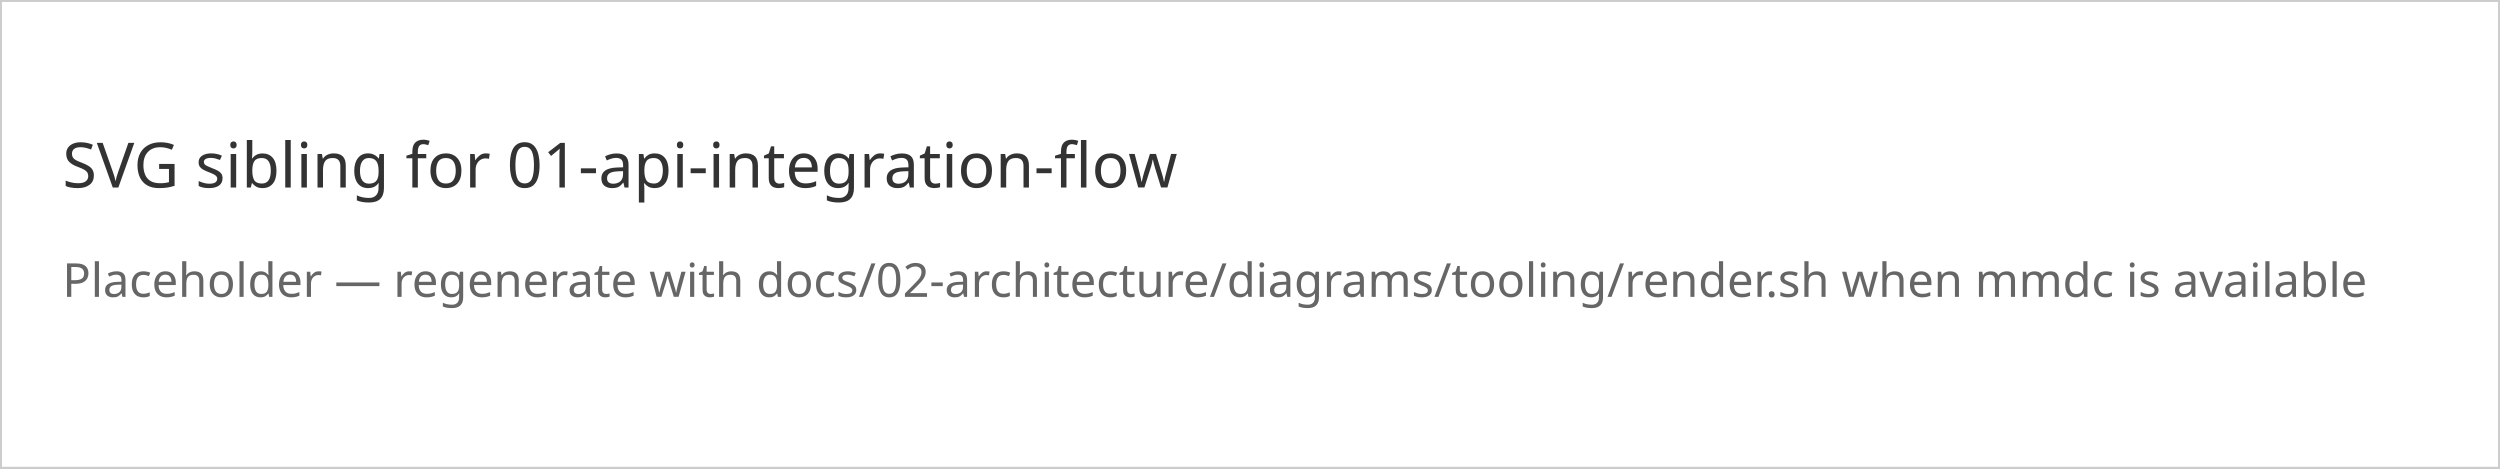
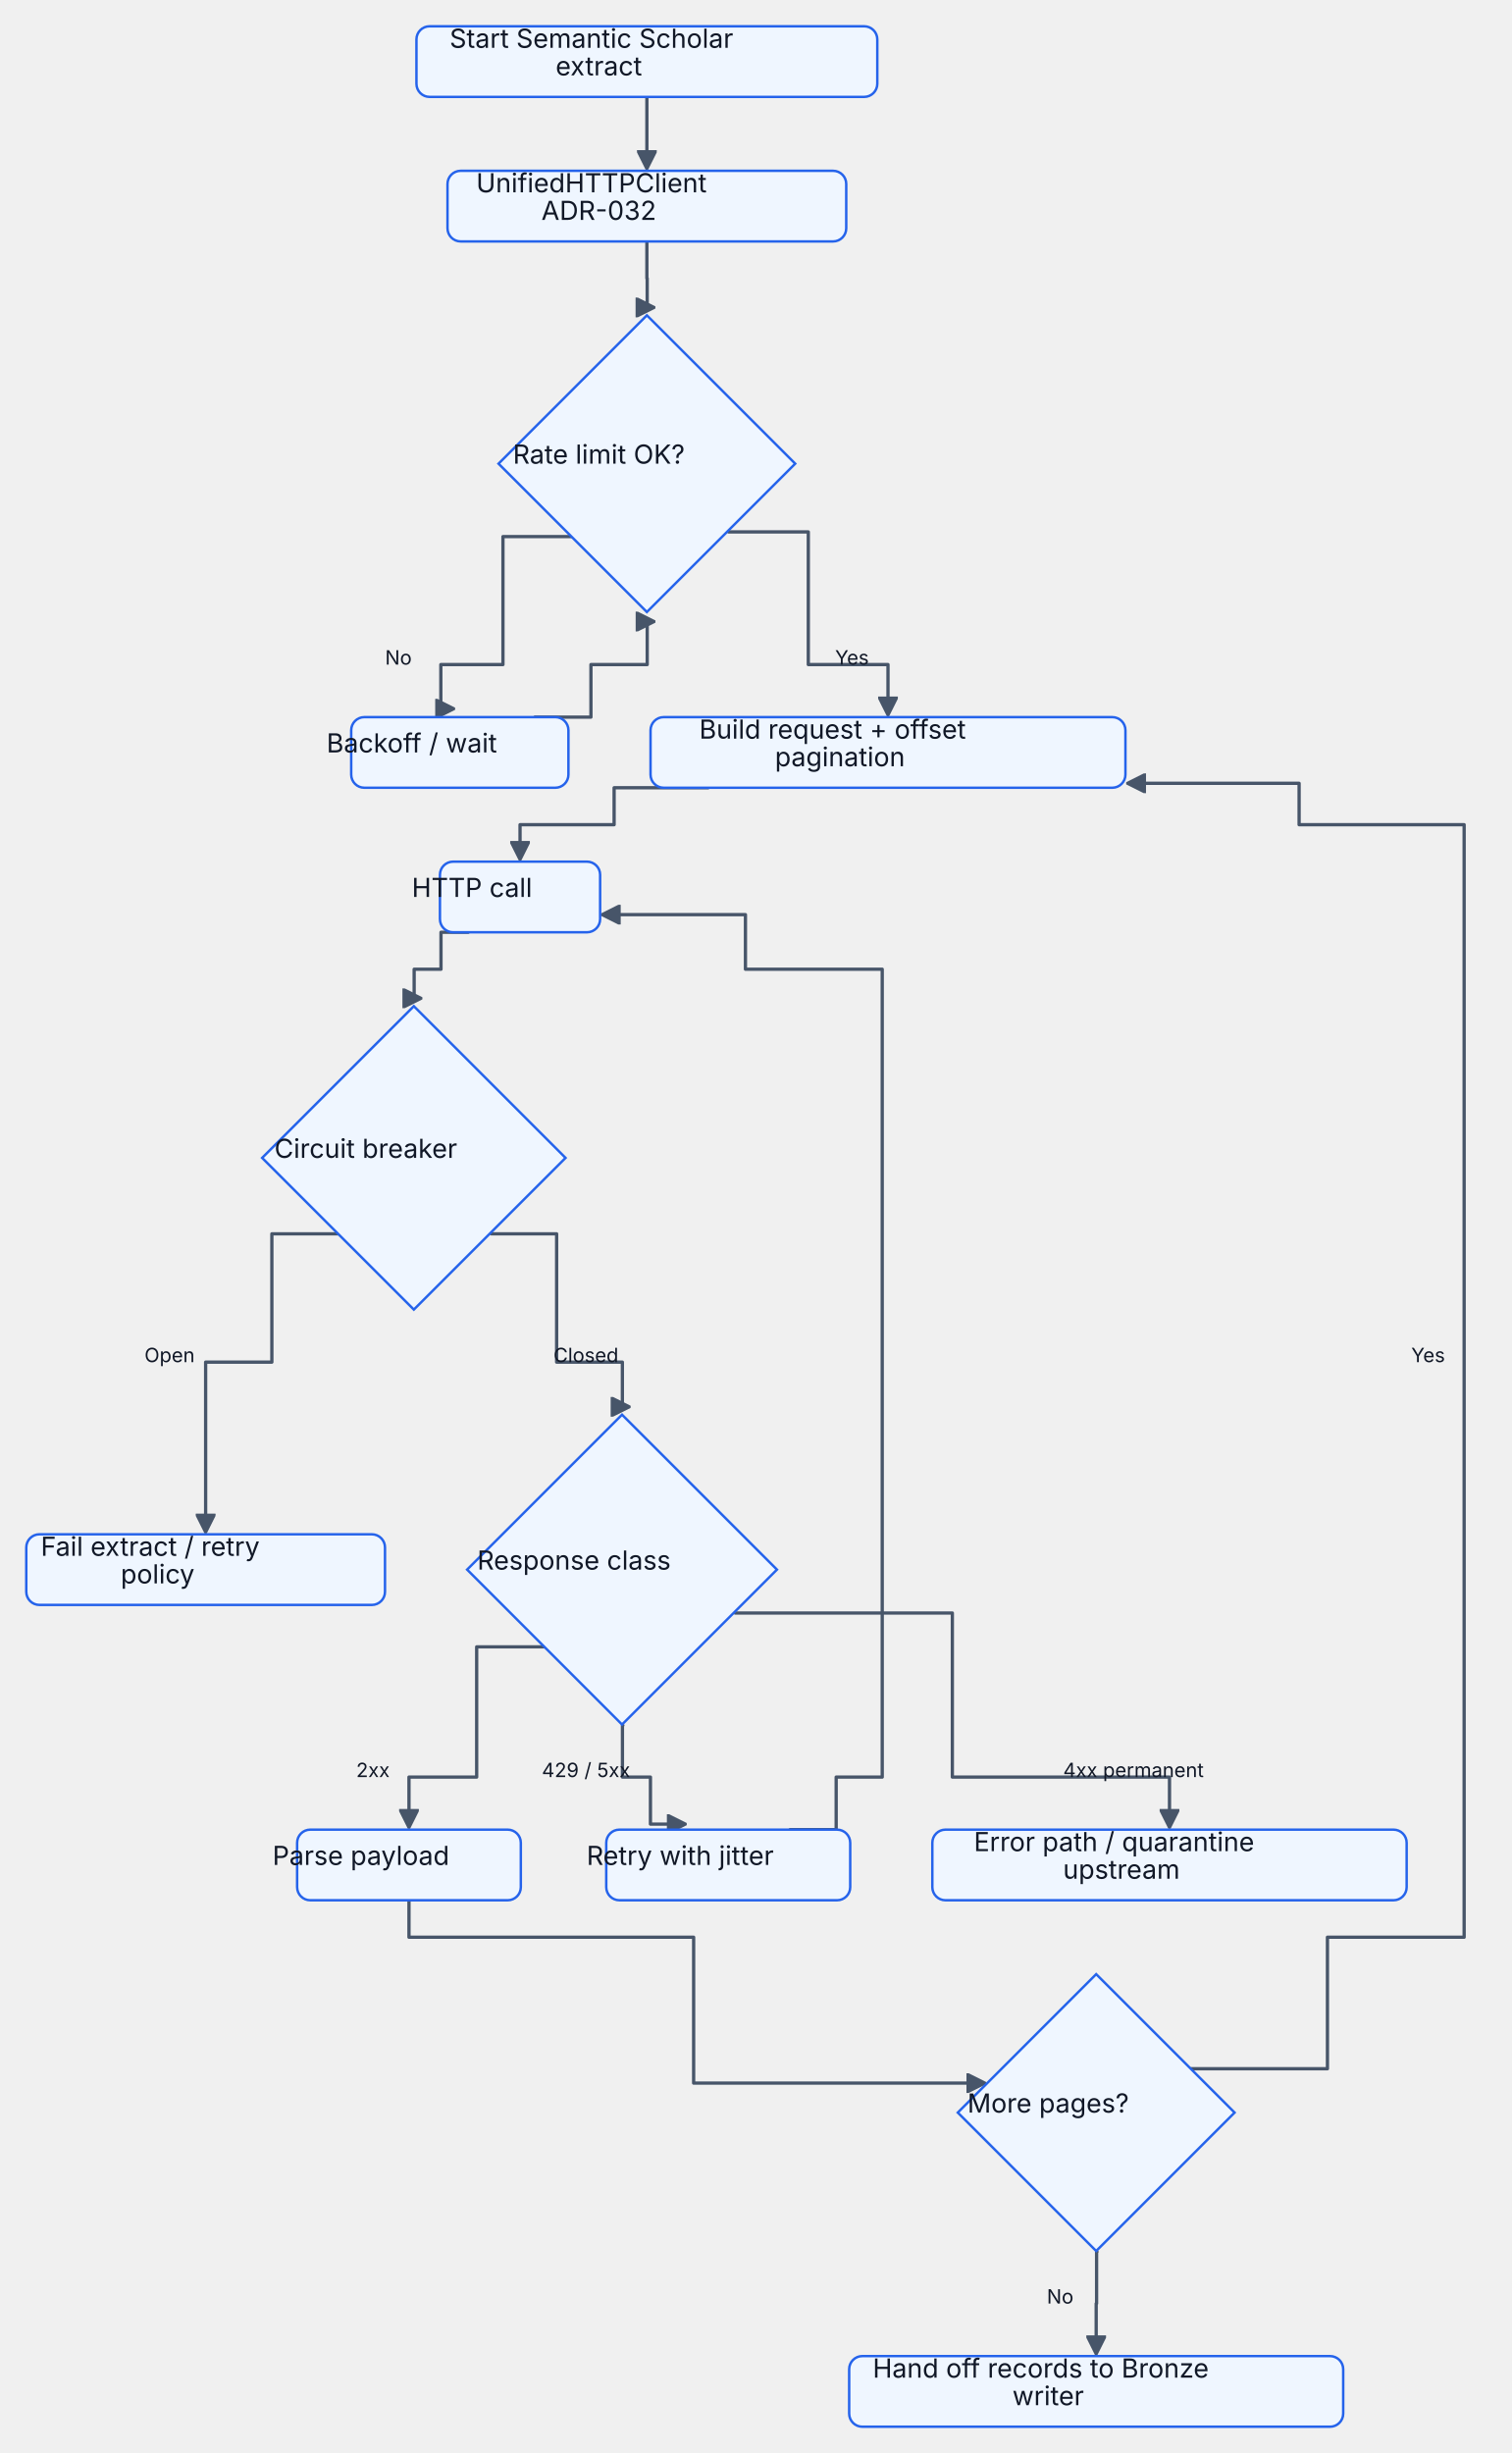
- <svg xmlns="http://www.w3.org/2000/svg" width="640" height="120" role="img">
-   <rect width="100%" height="100%" fill="#ffffff" stroke="#cccccc" />
-   <text x="16" y="48" font-family="Segoe UI, sans-serif" font-size="16" fill="#333333">
-     SVG sibling for 01-api-integration-flow
-   </text>
-   <text x="16" y="76" font-family="Segoe UI, sans-serif" font-size="12" fill="#666666">
-     Placeholder — regenerate with docs/02-architecture/diagrams/tooling/render.sh when mmdc is available
-   </text>
+ <svg xmlns="http://www.w3.org/2000/svg" aria-roledescription="flowchart-v2" role="graphics-document document" viewBox="-16 -16 920.414 1493.578" style="max-width: 920.414px; background-color: white;" width="100%" id="my-svg">
+   <style>#my-svg{font-family:Inter,-apple-system,BlinkMacSystemFont,'Segoe UI',Roboto,Oxygen,Ubuntu,sans-serif;font-size:16px;fill:#212121;}#my-svg .error-icon{fill:#f0fdf4;}#my-svg .error-text{fill:#212121;stroke:#212121;}#my-svg .edge-thickness-normal{stroke-width:2px;}#my-svg .edge-thickness-thick{stroke-width:3.5px;}#my-svg .edge-pattern-solid{stroke-dasharray:0;}#my-svg .edge-pattern-dashed{stroke-dasharray:3;}#my-svg .edge-pattern-dotted{stroke-dasharray:2;}#my-svg .marker{fill:#475569;stroke:#475569;}#my-svg .marker.cross{stroke:#475569;}#my-svg svg{font-family:Inter,-apple-system,BlinkMacSystemFont,'Segoe UI',Roboto,Oxygen,Ubuntu,sans-serif;font-size:16px;}#my-svg .label{font-family:Inter,-apple-system,BlinkMacSystemFont,'Segoe UI',Roboto,Oxygen,Ubuntu,sans-serif;color:#212121;}#my-svg .cluster-label text{fill:#1e40af;}#my-svg .cluster-label span,#my-svg p{color:#1e40af;}#my-svg .label text,#my-svg span,#my-svg p{fill:#212121;color:#212121;}#my-svg .node rect,#my-svg .node circle,#my-svg .node ellipse,#my-svg .node polygon,#my-svg .node path{fill:#eff6ff;stroke:#2563eb;stroke-width:1px;}#my-svg .flowchart-label text{text-anchor:middle;}#my-svg .node .label{text-align:center;}#my-svg .node.clickable{cursor:pointer;}#my-svg .arrowheadPath{fill:#0b0b0b;}#my-svg .edgePath .path{stroke:#475569;stroke-width:2.0px;}#my-svg .flowchart-link{stroke:#475569;fill:none;}#my-svg .edgeLabel{background-color:#ffffff;text-align:center;}#my-svg .edgeLabel rect{opacity:0.5;background-color:#ffffff;fill:#ffffff;}#my-svg .labelBkg{background-color:rgba(255, 255, 255, 0.5);}#my-svg .cluster rect{fill:#f8fafc;stroke:#94a3b8;stroke-width:1px;}#my-svg .cluster text{fill:#1e40af;}#my-svg .cluster span,#my-svg p{color:#1e40af;}#my-svg div.mermaidTooltip{position:absolute;text-align:center;max-width:200px;padding:2px;font-family:Inter,-apple-system,BlinkMacSystemFont,'Segoe UI',Roboto,Oxygen,Ubuntu,sans-serif;font-size:12px;background:#f0fdf4;border:1px solid #16a34a;border-radius:2px;pointer-events:none;z-index:100;}#my-svg .flowchartTitleText{text-anchor:middle;font-size:18px;fill:#212121;}#my-svg :root{--mermaid-font-family:"trebuchet ms",verdana,arial,sans-serif;}#my-svg .domain&gt;*{fill:#f5f3ff!important;stroke:#7c3aed!important;stroke-width:2px!important;}#my-svg .domain span{fill:#f5f3ff!important;stroke:#7c3aed!important;stroke-width:2px!important;}#my-svg .app&gt;*{fill:#f0fdf4!important;stroke:#16a34a!important;stroke-width:2px!important;}#my-svg .app span{fill:#f0fdf4!important;stroke:#16a34a!important;stroke-width:2px!important;}#my-svg .infra&gt;*{fill:#fff1f2!important;stroke:#dc2626!important;stroke-width:2px!important;}#my-svg .infra span{fill:#fff1f2!important;stroke:#dc2626!important;stroke-width:2px!important;}#my-svg .composition&gt;*{fill:#fff7ed!important;stroke:#f59e0b!important;stroke-width:2px!important;}#my-svg .composition span{fill:#fff7ed!important;stroke:#f59e0b!important;stroke-width:2px!important;}#my-svg .interfaces&gt;*{fill:#eff6ff!important;stroke:#2563eb!important;stroke-width:2px!important;}#my-svg .interfaces span{fill:#eff6ff!important;stroke:#2563eb!important;stroke-width:2px!important;}</style>
+   <g>
+     <marker orient="auto" markerHeight="12" markerWidth="12" markerUnits="userSpaceOnUse" refY="5" refX="6" viewBox="0 0 10 10" class="marker flowchart" id="my-svg_flowchart-pointEnd">
+       <path style="stroke-width: 1; stroke-dasharray: 1, 0;" class="arrowMarkerPath" d="M 0 0 L 10 5 L 0 10 z" />
+     </marker>
+     <marker orient="auto" markerHeight="12" markerWidth="12" markerUnits="userSpaceOnUse" refY="5" refX="4.5" viewBox="0 0 10 10" class="marker flowchart" id="my-svg_flowchart-pointStart">
+       <path style="stroke-width: 1; stroke-dasharray: 1, 0;" class="arrowMarkerPath" d="M 0 5 L 10 10 L 10 0 z" />
+     </marker>
+     <marker orient="auto" markerHeight="11" markerWidth="11" markerUnits="userSpaceOnUse" refY="5" refX="11" viewBox="0 0 10 10" class="marker flowchart" id="my-svg_flowchart-circleEnd">
+       <circle style="stroke-width: 1; stroke-dasharray: 1, 0;" class="arrowMarkerPath" r="5" cy="5" cx="5" />
+     </marker>
+     <marker orient="auto" markerHeight="11" markerWidth="11" markerUnits="userSpaceOnUse" refY="5" refX="-1" viewBox="0 0 10 10" class="marker flowchart" id="my-svg_flowchart-circleStart">
+       <circle style="stroke-width: 1; stroke-dasharray: 1, 0;" class="arrowMarkerPath" r="5" cy="5" cx="5" />
+     </marker>
+     <marker orient="auto" markerHeight="11" markerWidth="11" markerUnits="userSpaceOnUse" refY="5.2" refX="12" viewBox="0 0 11 11" class="marker cross flowchart" id="my-svg_flowchart-crossEnd">
+       <path style="stroke-width: 2; stroke-dasharray: 1, 0;" class="arrowMarkerPath" d="M 1,1 l 9,9 M 10,1 l -9,9" />
+     </marker>
+     <marker orient="auto" markerHeight="11" markerWidth="11" markerUnits="userSpaceOnUse" refY="5.2" refX="-1" viewBox="0 0 11 11" class="marker cross flowchart" id="my-svg_flowchart-crossStart">
+       <path style="stroke-width: 2; stroke-dasharray: 1, 0;" class="arrowMarkerPath" d="M 1,1 l 9,9 M 10,1 l -9,9" />
+     </marker>
+     <g class="root">
+       <g class="clusters" />
+       <g class="edgePaths">
+         <path marker-end="url(#my-svg_flowchart-pointEnd)" style="fill:none;" class="edge-thickness-normal edge-pattern-solid flowchart-link LS-Start LE-Client" id="L-Start-Client-0" d="M377.875,43L377.875,43L377.875,65.5L377.875,65.5L377.875,82.7L377.875,82.7" />
+         <path marker-end="url(#my-svg_flowchart-pointEnd)" style="fill:none;" class="edge-thickness-normal edge-pattern-solid flowchart-link LS-Client LE-RL" id="L-Client-RL-0" d="M377.875,131L377.875,131L377.875,153.5L378.067,153.5L378.067,171.201L378.26,171.201" />
+         <path marker-end="url(#my-svg_flowchart-pointEnd)" style="fill:none;" class="edge-thickness-normal edge-pattern-solid flowchart-link LS-RL LE-Wait" id="L-RL-Wait-0" d="M331.955,310.721L290.245,310.721L290.245,388.641L252.418,388.641L252.418,415.548L256.301,415.548" />
+         <path marker-end="url(#my-svg_flowchart-pointEnd)" style="fill:none;" class="edge-thickness-normal edge-pattern-solid flowchart-link LS-Wait LE-RL" id="L-Wait-RL-0" d="M309.749,420.641L343.812,420.641L343.812,388.641L378.083,388.641L378.083,362.44L378.291,362.44" />
+         <path marker-end="url(#my-svg_flowchart-pointEnd)" style="fill:none;" class="edge-thickness-normal edge-pattern-solid flowchart-link LS-RL LE-Req" id="L-RL-Req-0" d="M427.645,307.871L476.166,307.871L476.166,388.641L524.688,388.641L524.688,415.341L524.688,415.341" />
+         <path marker-end="url(#my-svg_flowchart-pointEnd)" style="fill:none;" class="edge-thickness-normal edge-pattern-solid flowchart-link LS-Req LE-Call" id="L-Req-Call-0" d="M415.212,463.641L357.928,463.641L357.928,486.141L300.645,486.141L300.645,503.341L300.645,503.341" />
+         <path marker-end="url(#my-svg_flowchart-pointEnd)" style="fill:none;" class="edge-thickness-normal edge-pattern-solid flowchart-link LS-Call LE-CB" id="L-Call-CB-0" d="M269.047,551.641L252.514,551.641L252.514,574.141L236.173,574.141L236.173,591.842L236.365,591.842" />
+         <path marker-end="url(#my-svg_flowchart-pointEnd)" style="fill:none;" class="edge-thickness-normal edge-pattern-solid flowchart-link LS-CB LE-Fail" id="L-CB-Fail-0" d="M189.855,735.25L149.533,735.25L149.533,813.375L109.211,813.375L109.211,912.903L109.211,912.903" />
+         <path marker-end="url(#my-svg_flowchart-pointEnd)" style="fill:none;" class="edge-thickness-normal edge-pattern-solid flowchart-link LS-CB LE-Resp" id="L-CB-Resp-0" d="M283.106,735.25L322.928,735.25L322.928,813.375L362.959,813.375L362.959,840.576L363.168,840.576" />
+         <path marker-end="url(#my-svg_flowchart-pointEnd)" style="fill:none;" class="edge-thickness-normal edge-pattern-solid flowchart-link LS-Resp LE-Parse" id="L-Resp-Parse-0" d="M315.459,986.741L274.239,986.741L274.239,1066.031L233.02,1066.031L233.02,1092.731L233.02,1092.731" />
+         <path marker-end="url(#my-svg_flowchart-pointEnd)" style="fill:none;" class="edge-thickness-normal edge-pattern-solid flowchart-link LS-Resp LE-Retry" id="L-Resp-Retry-0" d="M363.25,1034.531L363,1034.531L363,1066.031L380.047,1066.031L380.047,1094.653L397.344,1094.653" />
+         <path marker-end="url(#my-svg_flowchart-pointEnd)" style="fill:none;" class="edge-thickness-normal edge-pattern-solid flowchart-link LS-Retry LE-Call" id="L-Retry-Call-0" d="M465.096,1098.031L493.138,1098.031L493.138,1066.031L521.18,1066.031L521.18,939.703L521.18,939.703L521.18,813.375L521.18,813.375L521.18,689.008L521.18,689.008L521.18,574.141L437.894,574.141L437.894,540.907L354.608,540.907" />
+         <path marker-end="url(#my-svg_flowchart-pointEnd)" style="fill:none;" class="edge-thickness-normal edge-pattern-solid flowchart-link LS-Resp LE-Err" id="L-Resp-Err-0" d="M431.655,966.127L563.874,966.127L563.874,1066.031L696.094,1066.031L696.094,1092.731L696.094,1092.731" />
+         <path marker-end="url(#my-svg_flowchart-pointEnd)" style="fill:none;" class="edge-thickness-normal edge-pattern-solid flowchart-link LS-Parse LE-Page" id="L-Parse-Page-0" d="M233.02,1141.031L233.02,1141.031L233.02,1163.531L406.351,1163.531L406.351,1252.357L579.682,1252.357" />
+         <path marker-end="url(#my-svg_flowchart-pointEnd)" style="fill:none;" class="edge-thickness-normal edge-pattern-solid flowchart-link LS-Page LE-Req" id="L-Page-Req-0" d="M709.031,1243.605L792.265,1243.605L792.265,1163.531L875.5,1163.531L875.5,1119.531L875.5,1119.531L875.5,1066.031L875.5,1066.031L875.5,939.703L875.5,939.703L875.5,813.375L875.5,813.375L875.5,689.008L875.5,689.008L875.5,574.141L875.5,574.141L875.5,530.141L875.5,530.141L875.5,486.141L775.012,486.141L775.012,460.934L674.524,460.934" />
+         <path marker-end="url(#my-svg_flowchart-pointEnd)" style="fill:none;" class="edge-thickness-normal edge-pattern-solid flowchart-link LS-Page LE-Done" id="L-Page-Done-0" d="M651.957,1355.078L651.707,1355.078L651.707,1386.578L651.457,1386.578L651.457,1413.278L651.457,1413.278" />
+       </g>
+       <g class="edgeLabels">
+         <g transform="translate(248.5352, 388.6406)" class="edgeLabel">
+           <g transform="translate(-10.88281, -9.5)" class="label">
+             <text x="10.883" y="9.5" text-anchor="middle" xml:space="preserve" class="fo-fallback">
+               <tspan x="10.883">No</tspan>
+             </text>
+           </g>
+         </g>
+         <g transform="translate(524.6875, 388.6406)" class="edgeLabel">
+           <g transform="translate(-12.91406, -9.5)" class="label">
+             <text x="12.914" y="9.5" text-anchor="middle" xml:space="preserve" class="fo-fallback">
+               <tspan x="12.914">Yes</tspan>
+             </text>
+           </g>
+         </g>
+         <g transform="translate(109.2109, 813.375)" class="edgeLabel">
+           <g transform="translate(-21.36719, -9.5)" class="label">
+             <text x="21.367" y="9.5" text-anchor="middle" xml:space="preserve" class="fo-fallback">
+               <tspan x="21.367">Open</tspan>
+             </text>
+           </g>
+         </g>
+         <g transform="translate(362.75, 813.375)" class="edgeLabel">
+           <g transform="translate(-26.875, -9.5)" class="label">
+             <text x="26.875" y="9.5" text-anchor="middle" xml:space="preserve" class="fo-fallback">
+               <tspan x="26.875">Closed</tspan>
+             </text>
+           </g>
+         </g>
+         <g transform="translate(233.0195, 1066.031)" class="edgeLabel">
+           <g transform="translate(-14.5625, -9.5)" class="label">
+             <text x="14.562" y="9.5" text-anchor="middle" xml:space="preserve" class="fo-fallback">
+               <tspan x="14.562">2xx</tspan>
+             </text>
+           </g>
+         </g>
+         <g transform="translate(362.75, 1066.031)" class="edgeLabel">
+           <g transform="translate(-32.52344, -9.5)" class="label">
+             <text x="32.523" y="9.5" text-anchor="middle" xml:space="preserve" class="fo-fallback">
+               <tspan x="32.523">429 / 5xx</tspan>
+             </text>
+           </g>
+         </g>
+         <g transform="translate(696.0938, 1066.031)" class="edgeLabel">
+           <g transform="translate(-61.14844, -9.5)" class="label">
+             <text x="61.148" y="9.5" text-anchor="middle" xml:space="preserve" class="fo-fallback">
+               <tspan x="61.148">4xx permanent</tspan>
+             </text>
+           </g>
+         </g>
+         <g transform="translate(875.5, 813.375)" class="edgeLabel">
+           <g transform="translate(-12.91406, -9.5)" class="label">
+             <text x="12.914" y="9.5" text-anchor="middle" xml:space="preserve" class="fo-fallback">
+               <tspan x="12.914">Yes</tspan>
+             </text>
+           </g>
+         </g>
+         <g transform="translate(651.457, 1386.578)" class="edgeLabel">
+           <g transform="translate(-10.88281, -9.5)" class="label">
+             <text x="10.883" y="9.5" text-anchor="middle" xml:space="preserve" class="fo-fallback">
+               <tspan x="10.883">No</tspan>
+             </text>
+           </g>
+         </g>
+       </g>
+       <g class="nodes">
+         <g transform="translate(377.875, 21.5)" id="flowchart-Start-0" class="node default default flowchart-label">
+           <rect height="43" width="280.609" y="-21.5" x="-140.305" ry="21.5" rx="21.5" style="" />
+           <g transform="translate(-122.9297, -9.5)" style="" class="label">
+             <rect />
+             <text x="122.93" y="1.1" text-anchor="middle" xml:space="preserve" class="fo-fallback">
+               <tspan x="122.93">Start Semantic Scholar</tspan>
+               <tspan x="122.93" dy="16.8">extract</tspan>
+             </text>
+           </g>
+         </g>
+         <g transform="translate(377.875, 109.5)" id="flowchart-Client-1" class="node default default flowchart-label">
+           <rect height="43" width="242.781" y="-21.5" x="-121.391" ry="0" rx="0" style="" class="basic label-container" />
+           <g transform="translate(-109.3906, -9.5)" style="" class="label">
+             <rect />
+             <text x="109.391" y="1.1" text-anchor="middle" xml:space="preserve" class="fo-fallback">
+               <tspan x="109.391">UnifiedHTTPClient</tspan>
+               <tspan x="109.391" dy="16.8">ADR-032</tspan>
+             </text>
+           </g>
+         </g>
+         <g transform="translate(377.875, 266.3203)" id="flowchart-RL-3" class="node default default flowchart-label">
+           <polygon style="" transform="translate(-90.32031,90.32031)" class="label-container" points="90.32,0 180.641,-90.32 90.32,-180.641 0,-90.32" />
+           <g transform="translate(-56.82031, -9.5)" style="" class="label">
+             <rect />
+             <text x="56.82" y="9.5" text-anchor="middle" xml:space="preserve" class="fo-fallback">
+               <tspan x="56.82">Rate limit OK?</tspan>
+             </text>
+           </g>
+         </g>
+         <g transform="translate(263.9766, 442.1406)" id="flowchart-Wait-5" class="node default default flowchart-label">
+           <rect height="43" width="132.266" y="-21.5" x="-66.133" ry="0" rx="0" style="" class="basic label-container" />
+           <g transform="translate(-54.13281, -9.5)" style="" class="label">
+             <rect />
+             <text x="54.133" y="9.5" text-anchor="middle" xml:space="preserve" class="fo-fallback">
+               <tspan x="54.133">Backoff / wait</tspan>
+             </text>
+           </g>
+         </g>
+         <g transform="translate(524.6875, 442.1406)" id="flowchart-Req-9" class="node default default flowchart-label">
+           <rect height="43" width="289.156" y="-21.5" x="-144.578" ry="0" rx="0" style="" class="basic label-container" />
+           <g transform="translate(-132.5781, -9.5)" style="" class="label">
+             <rect />
+             <text x="132.578" y="1.1" text-anchor="middle" xml:space="preserve" class="fo-fallback">
+               <tspan x="132.578">Build request + offset</tspan>
+               <tspan x="132.578" dy="16.8">pagination</tspan>
+             </text>
+           </g>
+         </g>
+         <g transform="translate(300.6445, 530.1406)" id="flowchart-Call-11" class="node default default flowchart-label">
+           <rect height="43" width="97.531" y="-21.5" x="-48.766" ry="0" rx="0" style="" class="basic label-container" />
+           <g transform="translate(-36.76562, -9.5)" style="" class="label">
+             <rect />
+             <text x="36.766" y="9.5" text-anchor="middle" xml:space="preserve" class="fo-fallback">
+               <tspan x="36.766">HTTP call</tspan>
+             </text>
+           </g>
+         </g>
+         <g transform="translate(235.9805, 689.0078)" id="flowchart-CB-13" class="node default default flowchart-label">
+           <polygon style="" transform="translate(-92.36719,92.36719)" class="label-container" points="92.367,0 184.734,-92.367 92.367,-184.734 0,-92.367" />
+           <g transform="translate(-58.86719, -9.5)" style="" class="label">
+             <rect />
+             <text x="58.867" y="9.5" text-anchor="middle" xml:space="preserve" class="fo-fallback">
+               <tspan x="58.867">Circuit breaker</tspan>
+             </text>
+           </g>
+         </g>
+         <g transform="translate(109.2109, 939.7031)" id="flowchart-Fail-15" class="node default default flowchart-label">
+           <rect height="43" width="218.422" y="-21.5" x="-109.211" ry="0" rx="0" style="" class="basic label-container" />
+           <g transform="translate(-97.21094, -9.5)" style="" class="label">
+             <rect />
+             <text x="97.211" y="1.1" text-anchor="middle" xml:space="preserve" class="fo-fallback">
+               <tspan x="97.211">Fail extract / retry</tspan>
+               <tspan x="97.211" dy="16.8">policy</tspan>
+             </text>
+           </g>
+         </g>
+         <g transform="translate(362.75, 939.7031)" id="flowchart-Resp-17" class="node default default flowchart-label">
+           <polygon style="" transform="translate(-94.32812,94.32812)" class="label-container" points="94.328,0 188.656,-94.328 94.328,-188.656 0,-94.328" />
+           <g transform="translate(-60.82812, -9.5)" style="" class="label">
+             <rect />
+             <text x="60.828" y="9.5" text-anchor="middle" xml:space="preserve" class="fo-fallback">
+               <tspan x="60.828">Response class</tspan>
+             </text>
+           </g>
+         </g>
+         <g transform="translate(233.0195, 1119.531)" id="flowchart-Parse-19" class="node default default flowchart-label">
+           <rect height="43" width="136.203" y="-21.5" x="-68.102" ry="0" rx="0" style="" class="basic label-container" />
+           <g transform="translate(-56.10156, -9.5)" style="" class="label">
+             <rect />
+             <text x="56.102" y="9.5" text-anchor="middle" xml:space="preserve" class="fo-fallback">
+               <tspan x="56.102">Parse payload</tspan>
+             </text>
+           </g>
+         </g>
+         <g transform="translate(427.4141, 1119.531)" id="flowchart-Retry-21" class="node default default flowchart-label">
+           <rect height="43" width="148.547" y="-21.5" x="-74.273" ry="0" rx="0" style="" class="basic label-container" />
+           <g transform="translate(-62.27344, -9.5)" style="" class="label">
+             <rect />
+             <text x="62.273" y="9.5" text-anchor="middle" xml:space="preserve" class="fo-fallback">
+               <tspan x="62.273">Retry with jitter</tspan>
+             </text>
+           </g>
+         </g>
+         <g transform="translate(696.0938, 1119.531)" id="flowchart-Err-25" class="node default default flowchart-label">
+           <rect height="43" width="288.812" y="-21.5" x="-144.406" ry="0" rx="0" style="" class="basic label-container" />
+           <g transform="translate(-132.4062, -9.5)" style="" class="label">
+             <rect />
+             <text x="132.406" y="1.1" text-anchor="middle" xml:space="preserve" class="fo-fallback">
+               <tspan x="132.406">Error path / quarantine</tspan>
+               <tspan x="132.406" dy="16.8">upstream</tspan>
+             </text>
+           </g>
+         </g>
+         <g transform="translate(651.457, 1270.305)" id="flowchart-Page-27" class="node default default flowchart-label">
+           <polygon style="" transform="translate(-84.27344,84.27344)" class="label-container" points="84.273,0 168.547,-84.273 84.273,-168.547 0,-84.273" />
+           <g transform="translate(-50.77344, -9.5)" style="" class="label">
+             <rect />
+             <text x="50.773" y="9.5" text-anchor="middle" xml:space="preserve" class="fo-fallback">
+               <tspan x="50.773">More pages?</tspan>
+             </text>
+           </g>
+         </g>
+         <g transform="translate(651.457, 1440.078)" id="flowchart-Done-31" class="node default default flowchart-label">
+           <rect height="43" width="300.812" y="-21.5" x="-150.406" ry="21.5" rx="21.5" style="" />
+           <g transform="translate(-133.0312, -9.5)" style="" class="label">
+             <rect />
+             <text x="133.031" y="1.1" text-anchor="middle" xml:space="preserve" class="fo-fallback">
+               <tspan x="133.031">Hand off records to Bronze</tspan>
+               <tspan x="133.031" dy="16.8">writer</tspan>
+             </text>
+           </g>
+         </g>
+       </g>
+     </g>
+   </g>
+   <style>/*
+  * Пользовательские стили диаграмм BioETL (структурированная копия)
+  * Источник: custom.css
+  * Цель: сгруппировать правила по типам элементов и документировать назначение каждого CSS-параметра.
+  */
+ 
+ /* =========================================================
+  * 1) Глобальная типографика и базовое поведение текста
+  * ========================================================= */
+ svg {
+     /* Задаёт основной стек шрифтов для всего текста в SVG. */
+     font-family: Inter, -apple-system, BlinkMacSystemFont, 'Segoe UI', Roboto,
+     Oxygen, Ubuntu, sans-serif;
+ }
+ 
+ 
+ 
+ /* =========================================================
+  * 2) Общая геометрия узлов (для нескольких типов диаграмм)
+  * ========================================================= */
+ .node rect,
+ .node circle,
+ .node ellipse,
+ .node polygon,
+ .node path {
+     /* Единая толщина контура для фигур узлов. */
+     stroke-width: 1.5px !important;
+     /* Скругляет углы по горизонтали для более мягкого вида. */
+     rx: 8;
+     /* Скругляет углы по вертикали в паре с rx. */
+     ry: 8;
+     /* Добавляет лёгкую тень и отделяет узлы от фона. */
+     filter:  none; /*  drop-shadow(0px 1px 2px rgba(0, 0, 0, 0.05));*/
+ }
+ 
+ /* =========================================================
+  * 3) Контейнеры subgraph / cluster
+  * ========================================================= */
+ .cluster rect,
+ .cluster path {
+     /* Увеличивает радиус углов у контейнеров-групп. */
+     rx: 10;
+     /* Поддерживает симметрию скругления по вертикали. */
+     ry: 10;
+     /* Нейтральная заливка контейнера для снижения визуального шума. */
+     fill: #f8fafc;
+     /* Приглушённая обводка, чтобы границы были заметны, но не доминировали. */
+     stroke: #94a3b8;
+     /* Толщина границы контейнера в тон большинству узлов. */
+     stroke-width: 1.5px;
+     /* Убирает пунктир у рамок контейнеров. */
+     stroke-dasharray: none;
+     /* Делает фон контейнера полностью непрозрачным. */
+     fill-opacity: 1;
+     /* Отключает тень контейнера, чтобы акцент оставался на узлах. */
+     filter: none;
+ }
+ 
+ .cluster text {
+     /* Нормальный вес шрифта для заголовков групп. */
+     font-weight: 400;
+     /* Увеличенный размер заголовка относительно текста узлов. */
+     font-size: 16px;
+ }
+ 
+ /* =========================================================
+  * 4) Стили линий связей (edges/links)
+  * ========================================================= */
+ .edgePath .path {
+     /* Делает основные ребра более заметными в плотных графах. */
+     stroke-width: 2.5px;
+     /* Скругляет соединения сегментов линий. */
+     stroke-linejoin: round;
+     /* Скругляет окончания линий. */
+     stroke-linecap: round;
+ }
+ 
+ .edgePath path,
+ .flowchart-link,
+ .relation,
+ .messageLine0,
+ .messageLine1,
+ .transition path {
+     /* Унифицированные скруглённые соединения для всех типов линий. */
+     stroke-linejoin: round;
+     /* Унифицированные скруглённые окончания для всех типов линий. */
+     stroke-linecap: round;
+ }
+ 
+ .transition path {
+     /* Выравнивает толщину переходов state diagram с основными ребрами. */
+     stroke-width: 2.5px;
+ }
+ 
+ /* =========================================================
+  * 5) Подписи ребер и fallback-текст
+  * ========================================================= */
+ .edgeLabel {
+     /* Компактный размер шрифта для подписей на связях. */
+     font-size: 12px;
+     /* Плотная межстрочность для экономии места. */
+     line-height: 1.1;
+     /* Базовый непрозрачный фон под подписью. */
+     background-color: #ffffff;
+     /* Небольшие внутренние отступы вокруг текста. */
+     padding: 1px 3px;
+     /* Мягкое скругление фона подписи. */
+     border-radius: 2px;
+ }
+ 
+ .edgeLabel span,
+ .edgeLabel p,
+ text.fo-fallback {
+     /* Принудительный тёмный fill для контраста в SVG-рендерах. */
+     fill: #111827 !important;
+     /* Принудительный тёмный цвет для HTML-подписей. */
+     color: #111827 !important;
+     /* Полная непрозрачность текста. */
+     opacity: 1 !important;
+     /* Компактная межстрочность для многострочных подписей. */
+     line-height: 1.1;
+     /* Убирает стандартные внешние отступы HTML-параграфов. */
+     margin: 0;
+     /* Убирает стандартные внутренние отступы HTML-параграфов. */
+     padding: 0;
+ }
+ 
+ .edgeLabel .labelBkg,
+ .labelBkg {
+     /* Жёстко задаёт белый фон под текстом подписей. */
+     background-color: #ffffff !important;
+     /* Делает фон полностью непрозрачным во всех просмотрщиках. */
+     opacity: 1 !important;
+ }
+ 
+ .edgeLabel rect {
+     /* Переопределяет полупрозрачный фон по умолчанию у Mermaid. */
+     opacity: 1 !important;
+     /* Жёстко фиксирует белую заливку прямоугольника под подписью. */
+     fill: #ffffff !important;
+ }
+ 
+ /* =========================================================
+  * 6) Элементы sequence diagram
+  * ========================================================= */
+ .actor {
+     /* Толщина границы actor-блоков. */
+     stroke-width: 1.5px;
+     /* Скругление углов actor-блоков по горизонтали. */
+     rx: 4;
+     /* Скругление углов actor-блоков по вертикали. */
+     ry: 4;
+ }
+ 
+ .messageLine0,
+ .messageLine1 {
+     /* Толщина линий сообщений в sequence diagram. */
+     stroke-width: 1.6px;
+ }
+ 
+ .messageText {
+     /* Базовый размер текста сообщений. */
+     font-size: 13px;
+ }
+ 
+ .activation0 {
+     /* Более тонкая линия activation bar, чтобы не перегружать схему. */
+     stroke-width: 1px;
+ }
+ 
+ .note {
+     /* Скругление углов заметки по горизонтали. */
+     rx: 4;
+     /* Скругление углов заметки по вертикали. */
+     ry: 4;
+     /* Тонкая граница для вторичных блоков. */
+     stroke-width: 1px;
+     /* Лёгкая тень для визуального отделения заметок. */
+     filter: drop-shadow(1px 1px 2px rgba(0, 0, 0, 0.06));
+ }
+ 
+ /* =========================================================
+  * 7) Базовые элементы class diagram
+  * ========================================================= */
+ g.classGroup rect {
+     /* Скругление углов class box по горизонтали. */
+     rx: 10;
+     /* Скругление углов class box по вертикали. */
+     ry: 10;
+     /* Толщина границы class box. */
+     stroke-width: 1.5px;
+     /* Мягкая тень у class box без агрессивного контраста. */
+     filter: drop-shadow(1px 1px 2px rgba(0, 0, 0, 0.06));
+ }
+ 
+ g.classGroup text {
+     /* Базовый размер текста внутри class diagram. */
+     font-size: 14px;
+     padding: 10px 10px;
+ }
+ 
+ g.classGroup line {
+     /* Толщина внутренних разделителей класса. */
+     stroke-width: 1px;
+ }
+ 
+ .relation {
+     /* Толщина связей между классами на уровне основных ребер. */
+     stroke-width: 2.5px;
+ }
+ 
+ /* =========================================================
+  * 8) Типографика HTML-лейблов class diagram
+  * ========================================================= */
+ g.label-group .nodeLabel {
+     /* Увеличенный размер названия класса для иерархии. */
+     font-size: 16px !important;
+     /* Полужирный акцент на имени класса. */
+     font-weight: 200 !important;
+     /* Лёгкое межбуквенное расстояние для читаемости заголовка. */
+     letter-spacing: 0.01em;
+ }
+ 
+ g.annotation-group .nodeLabel {
+     /* Уменьшенный размер для стереотипов/аннотаций. */
+     font-size: 11px !important;
+     /* Курсив для визуального отделения аннотаций. */
+     font-style: italic !important;
+     /* Небольшое ослабление контраста вторичного текста. */
+     opacity: 0.8;
+ }
+ 
+ g.members-group .nodeLabel,
+ g.methods-group .nodeLabel {
+     /* Компактный размер для атрибутов и методов. */
+     font-size: 12px !important;
+     /* Нормальный вес шрифта для плотного структурного текста. */
+     font-weight: 400 !important;
+ }
+ 
+ /* =========================================================
+  * 9) Помощники размеров foreignObject (class/flowchart)
+  * ========================================================= */
+ g.members-group foreignObject,
+ g.methods-group foreignObject {
+     /* Минимальная высота областей members/methods. */
+     min-height: 40px;
+ }
+ 
+ .node foreignObject &gt; div,
+ g.classGroup foreignObject &gt; div {
+     /* Стабилизирует вычисление размеров с учётом отступов/границ. */
+     box-sizing: border-box;
+ }
+ 
+ .node.size-sm foreignObject &gt; div {
+     /* Минимальная высота для малого размерного уровня узла. */
+     min-height: 80px;
+     /* Минимальная ширина для малого размерного уровня узла. */
+     min-width: 180px;
+ }
+ 
+ .node.size-md foreignObject &gt; div {
+     /* Минимальная высота для среднего размерного уровня узла. */
+     min-height: 140px;
+     /* Минимальная ширина для среднего размерного уровня узла. */
+     min-width: 260px;
+ }
+ 
+ .node.size-lg foreignObject &gt; div {
+     /* Минимальная высота для большого размерного уровня узла. */
+     min-height: 200px;
+     /* Минимальная ширина для большого размерного уровня узла. */
+     min-width: 340px;
+ }
+ 
+ /* =========================================================
+  * 10) Элементы state diagram
+  * ========================================================= */
+ g.stateGroup rect {
+     /* Скругление углов контейнеров состояний по горизонтали. */
+     rx: 8;
+     /* Скругление углов контейнеров состояний по вертикали. */
+     ry: 8;
+ }
+ 
+ .statediagram-state rect {
+     /* Скругление углов узлов состояния по горизонтали. */
+     rx: 8;
+     /* Скругление углов узлов состояния по вертикали. */
+     ry: 8;
+     /* Толщина границы узла состояния. */
+     stroke-width: 1.5px;
+     /* Лёгкая тень для визуального отделения state box. */
+     filter: drop-shadow(1px 2px 3px rgba(0, 0, 0, 0.08));
+ }
+ 
+ /* =========================================================
+  * 11) Элементы ER diagram
+  * ========================================================= */
+ .er.entityBox {
+     /* Толщина границы сущности ER-диаграммы. */
+     stroke-width: 1.5px;
+     /* Скругление углов сущности по горизонтали. */
+     rx: 4;
+     /* Скругление углов сущности по вертикали. */
+     ry: 4;
+     /* Лёгкая тень для отделения блоков сущностей. */
+     filter: drop-shadow(1px 2px 3px rgba(0, 0, 0, 0.08));
+ }
+ 
+ /* =========================================================
+  * 12) Узлы mindmap
+  * ========================================================= */
+ .mindmap-node rect,
+ .mindmap-node circle {
+     /* Толщина контура узлов mindmap. */
+     stroke-width: 1.5px;
+     /* Чуть более выраженная тень для плотных радиальных веток. */
+     filter: drop-shadow(1px 2px 2px rgba(0, 0, 0, 0.1));
+ }
+ 
+ /* =========================================================
+  * 13) Маркеры стрелок
+  * ========================================================= */
+ marker path {
+     /* Единый нейтральный цвет наконечников стрелок. */
+     fill: #475569;
+ }
+ 
+ /* =========================================================
+  * 14) Цветовая карта архитектурных слоёв (fallback-селекторы)
+  * ========================================================= */
+ [id*="Domain"] &gt; rect,
+ [id*="Domain"] &gt; path {
+     /* Цвет фона для доменного слоя. */
+     fill: #f5f3ff !important;
+     /* Цвет границы для доменного слоя. */
+     stroke: #7c3aed !important;
+ }
+ 
+ .cluster[id*="Domain"] &gt; rect,
+ .cluster[id*="Domain"] &gt; path {
+     fill: #ffffff !important;
+ }
+ 
+ [id*="Application"] &gt; rect,
+ [id*="Application"] &gt; path {
+     /* Цвет фона для application-слоя. */
+     fill: #f0fdf4 !important;
+     /* Цвет границы для application-слоя. */
+     stroke: #16a34a !important;
+ }
+ 
+ .cluster[id*="Application"] &gt; rect,
+ .cluster[id*="Application"] &gt; path {
+     fill: #ffffff !important;
+ }
+ 
+ [id*="Infrastructure"] &gt; rect,
+ [id*="Infrastructure"] &gt; path {
+     /* Цвет фона для infrastructure-слоя. */
+     fill: #fff1f2 !important;
+     /* Цвет границы для infrastructure-слоя. */
+     stroke: #dc2626 !important;
+ }
+ 
+ .cluster[id*="Infrastructure"] &gt; rect,
+ .cluster[id*="Infrastructure"] &gt; path {
+     fill: #ffffff !important;
+ }
+ 
+ [id*="Composition"] &gt; rect,
+ [id*="Composition"] &gt; path {
+     /* Цвет фона для composition-слоя. */
+     fill: #fff7ed !important;
+     /* Цвет границы для composition-слоя. */
+     stroke: #f59e0b !important;
+ }
+ 
+ .cluster[id*="Composition"] &gt; rect,
+ .cluster[id*="Composition"] &gt; path {
+     fill: #ffffff !important;
+ }
+ 
+ [id*="Interfaces"] &gt; rect,
+ [id*="Interfaces"] &gt; path {
+     /* Цвет фона для слоя интерфейсов. */
+     fill: #eff6ff !important;
+     /* Цвет границы для слоя интерфейсов. */
+     stroke: #2563eb !important;
+ }
+ 
+ .cluster[id*="Interfaces"] &gt; rect,
+ .cluster[id*="Interfaces"] &gt; path {
+     fill: #ffffff !important;
+ }
+ 
+ [id*="External"] &gt; rect,
+ [id*="External"] &gt; path {
+     /* Цвет фона для внешних систем. */
+     fill: #f1f5f9 !important;
+     /* Цвет границы для внешних систем. */
+     stroke: #64748b !important;
+ }
+ 
+ .cluster[id*="External"] &gt; rect,
+ .cluster[id*="External"] &gt; path {
+     fill: #ffffff !important;
+ }
+ 
+ /* Белая подложка под подписи всех архитектурных/medallion слоёв */
+ g.cluster[id*="Domain"] .cluster-label foreignObject &gt; div,
+ g.cluster[id*="Application"] .cluster-label foreignObject &gt; div,
+ g.cluster[id*="Infrastructure"] .cluster-label foreignObject &gt; div,
+ g.cluster[id*="Composition"] .cluster-label foreignObject &gt; div,
+ g.cluster[id*="Interfaces"] .cluster-label foreignObject &gt; div,
+ g.cluster[id*="External"] .cluster-label foreignObject &gt; div,
+ g.cluster[id*="Bronze"] .cluster-label foreignObject &gt; div,
+ g.cluster[id*="Silver"] .cluster-label foreignObject &gt; div,
+ g.cluster[id*="Gold"] .cluster-label foreignObject &gt; div,
+ g.cluster[id*="Quarantine"] .cluster-label foreignObject &gt; div {
+     background: #ffffff !important;
+     padding: 0 6px !important;
+     border-radius: 4px;
+ }
+ 
+ /* Fallback для рендеров без foreignObject: не рисуем толстую обводку */
+ g.cluster[id*="Domain"] .cluster-label text.fo-fallback,
+ g.cluster[id*="Application"] .cluster-label text.fo-fallback,
+ g.cluster[id*="Infrastructure"] .cluster-label text.fo-fallback,
+ g.cluster[id*="Composition"] .cluster-label text.fo-fallback,
+ g.cluster[id*="Interfaces"] .cluster-label text.fo-fallback,
+ g.cluster[id*="External"] .cluster-label text.fo-fallback,
+ g.cluster[id*="Bronze"] .cluster-label text.fo-fallback,
+ g.cluster[id*="Silver"] .cluster-label text.fo-fallback,
+ g.cluster[id*="Gold"] .cluster-label text.fo-fallback,
+ g.cluster[id*="Quarantine"] .cluster-label text.fo-fallback {
+     fill: #111827 !important;
+     stroke: none !important;
+ }
+ 
+ /* =========================================================
+  * 15) Цветовая карта слоёв Medallion
+  * ========================================================= */
+ [id*="Bronze"] &gt; rect,
+ [id*="Bronze"] &gt; path {
+     /* Цвет фона Bronze-слоя. */
+     fill: #fff7ed !important;
+     /* Цвет границы Bronze-слоя. */
+     stroke: #f59e0b !important;
+ }
+ 
+ [id*="Silver"] &gt; rect,
+ [id*="Silver"] &gt; path {
+     /* Цвет фона Silver-слоя. */
+     fill: #f8fafc !important;
+     /* Цвет границы Silver-слоя. */
+     stroke: #475569 !important;
+ }
+ 
+ [id*="Gold"] &gt; rect,
+ [id*="Gold"] &gt; path {
+     /* Цвет фона Gold-слоя. */
+     fill: #fefce8 !important;
+     /* Цвет границы Gold-слоя. */
+     stroke: #ca8a04 !important;
+ }
+ 
+ [id*="Quarantine"] &gt; rect,
+ [id*="Quarantine"] &gt; path {
+     /* Цвет фона для карантинных/проблемных потоков данных. */
+     fill: #ffe4e6 !important;
+     /* Цвет границы для карантинных/проблемных потоков данных. */
+     stroke: #e11d48 !important;
+ }
+ /* Нормализует вес текста в узлах и заголовках слоёв (без полужирного акцента). */
+ .node .label text,
+ .node .label tspan,
+ .node .label .nodeLabel,
+ text.fo-fallback {
+     stroke: none !important;
+     stroke-width: 0 !important;
+     fill: #111827 !important;
+     font-weight: 400 !important;
+ }
+ /* Single text layer (fallback-only) */
+ text.fo-fallback {
+     display: inline !important;
+ }
+ 
+ foreignObject {
+     display: none !important;
+ }
+ </style>
</svg>
